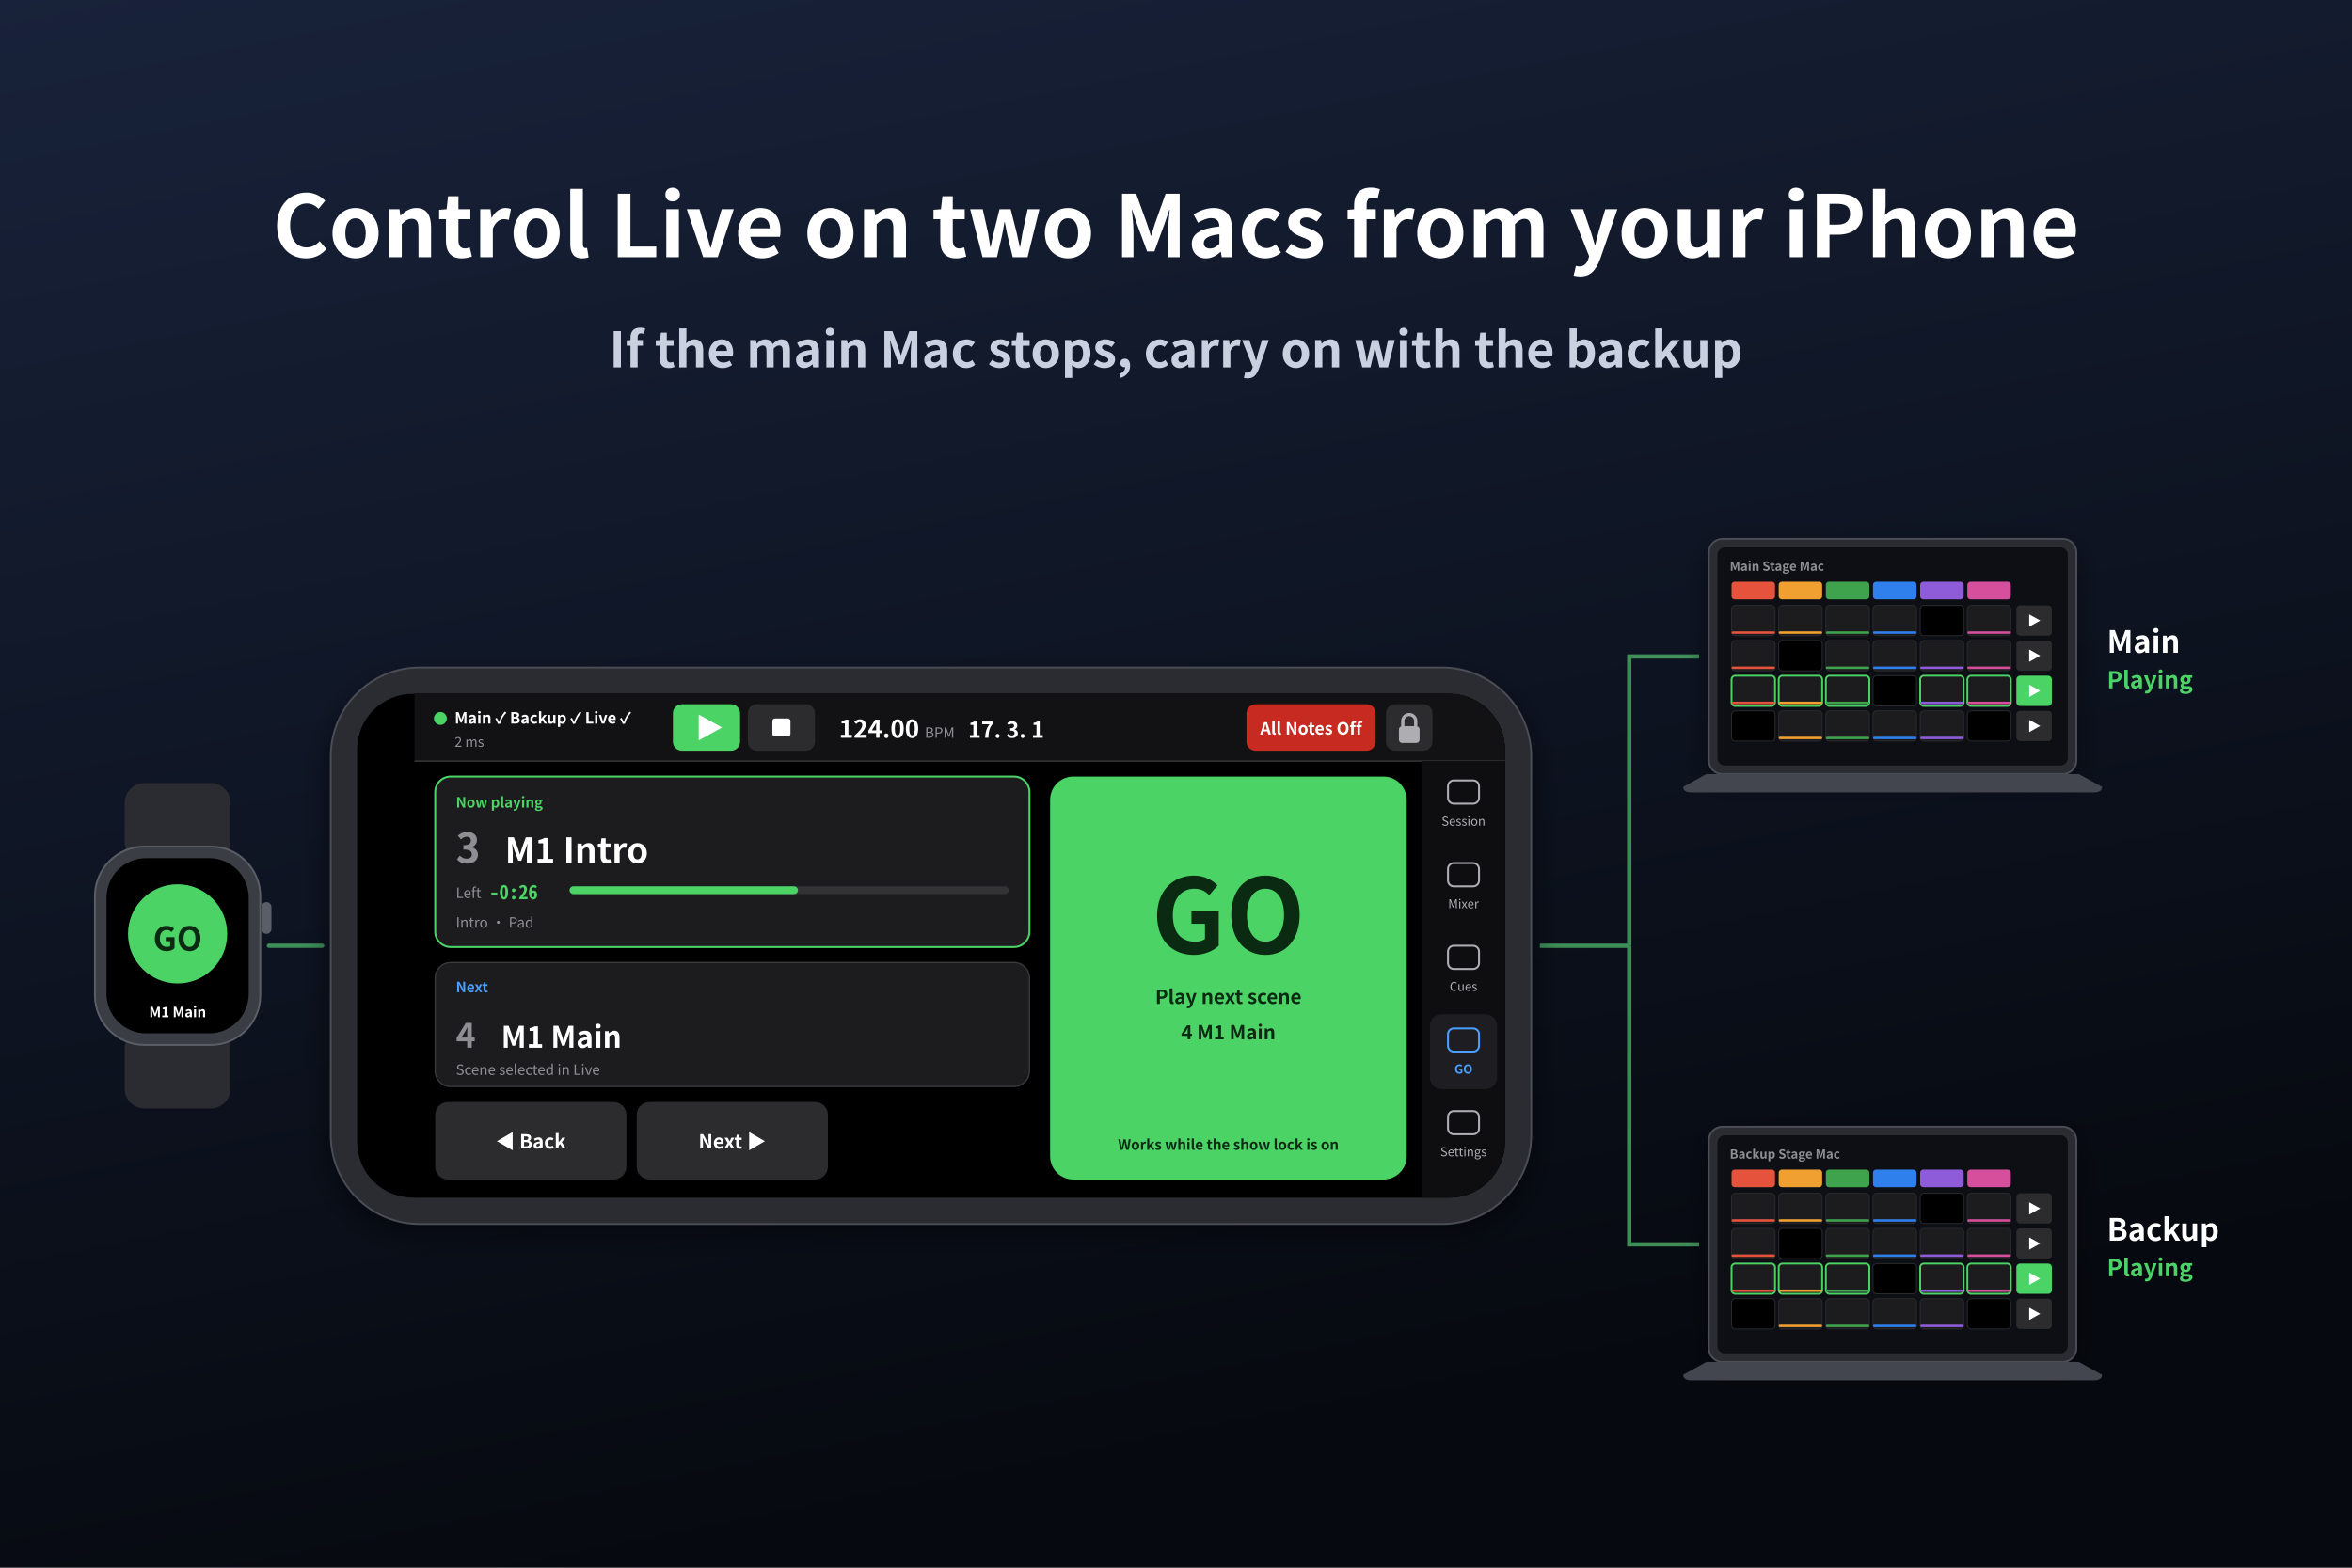
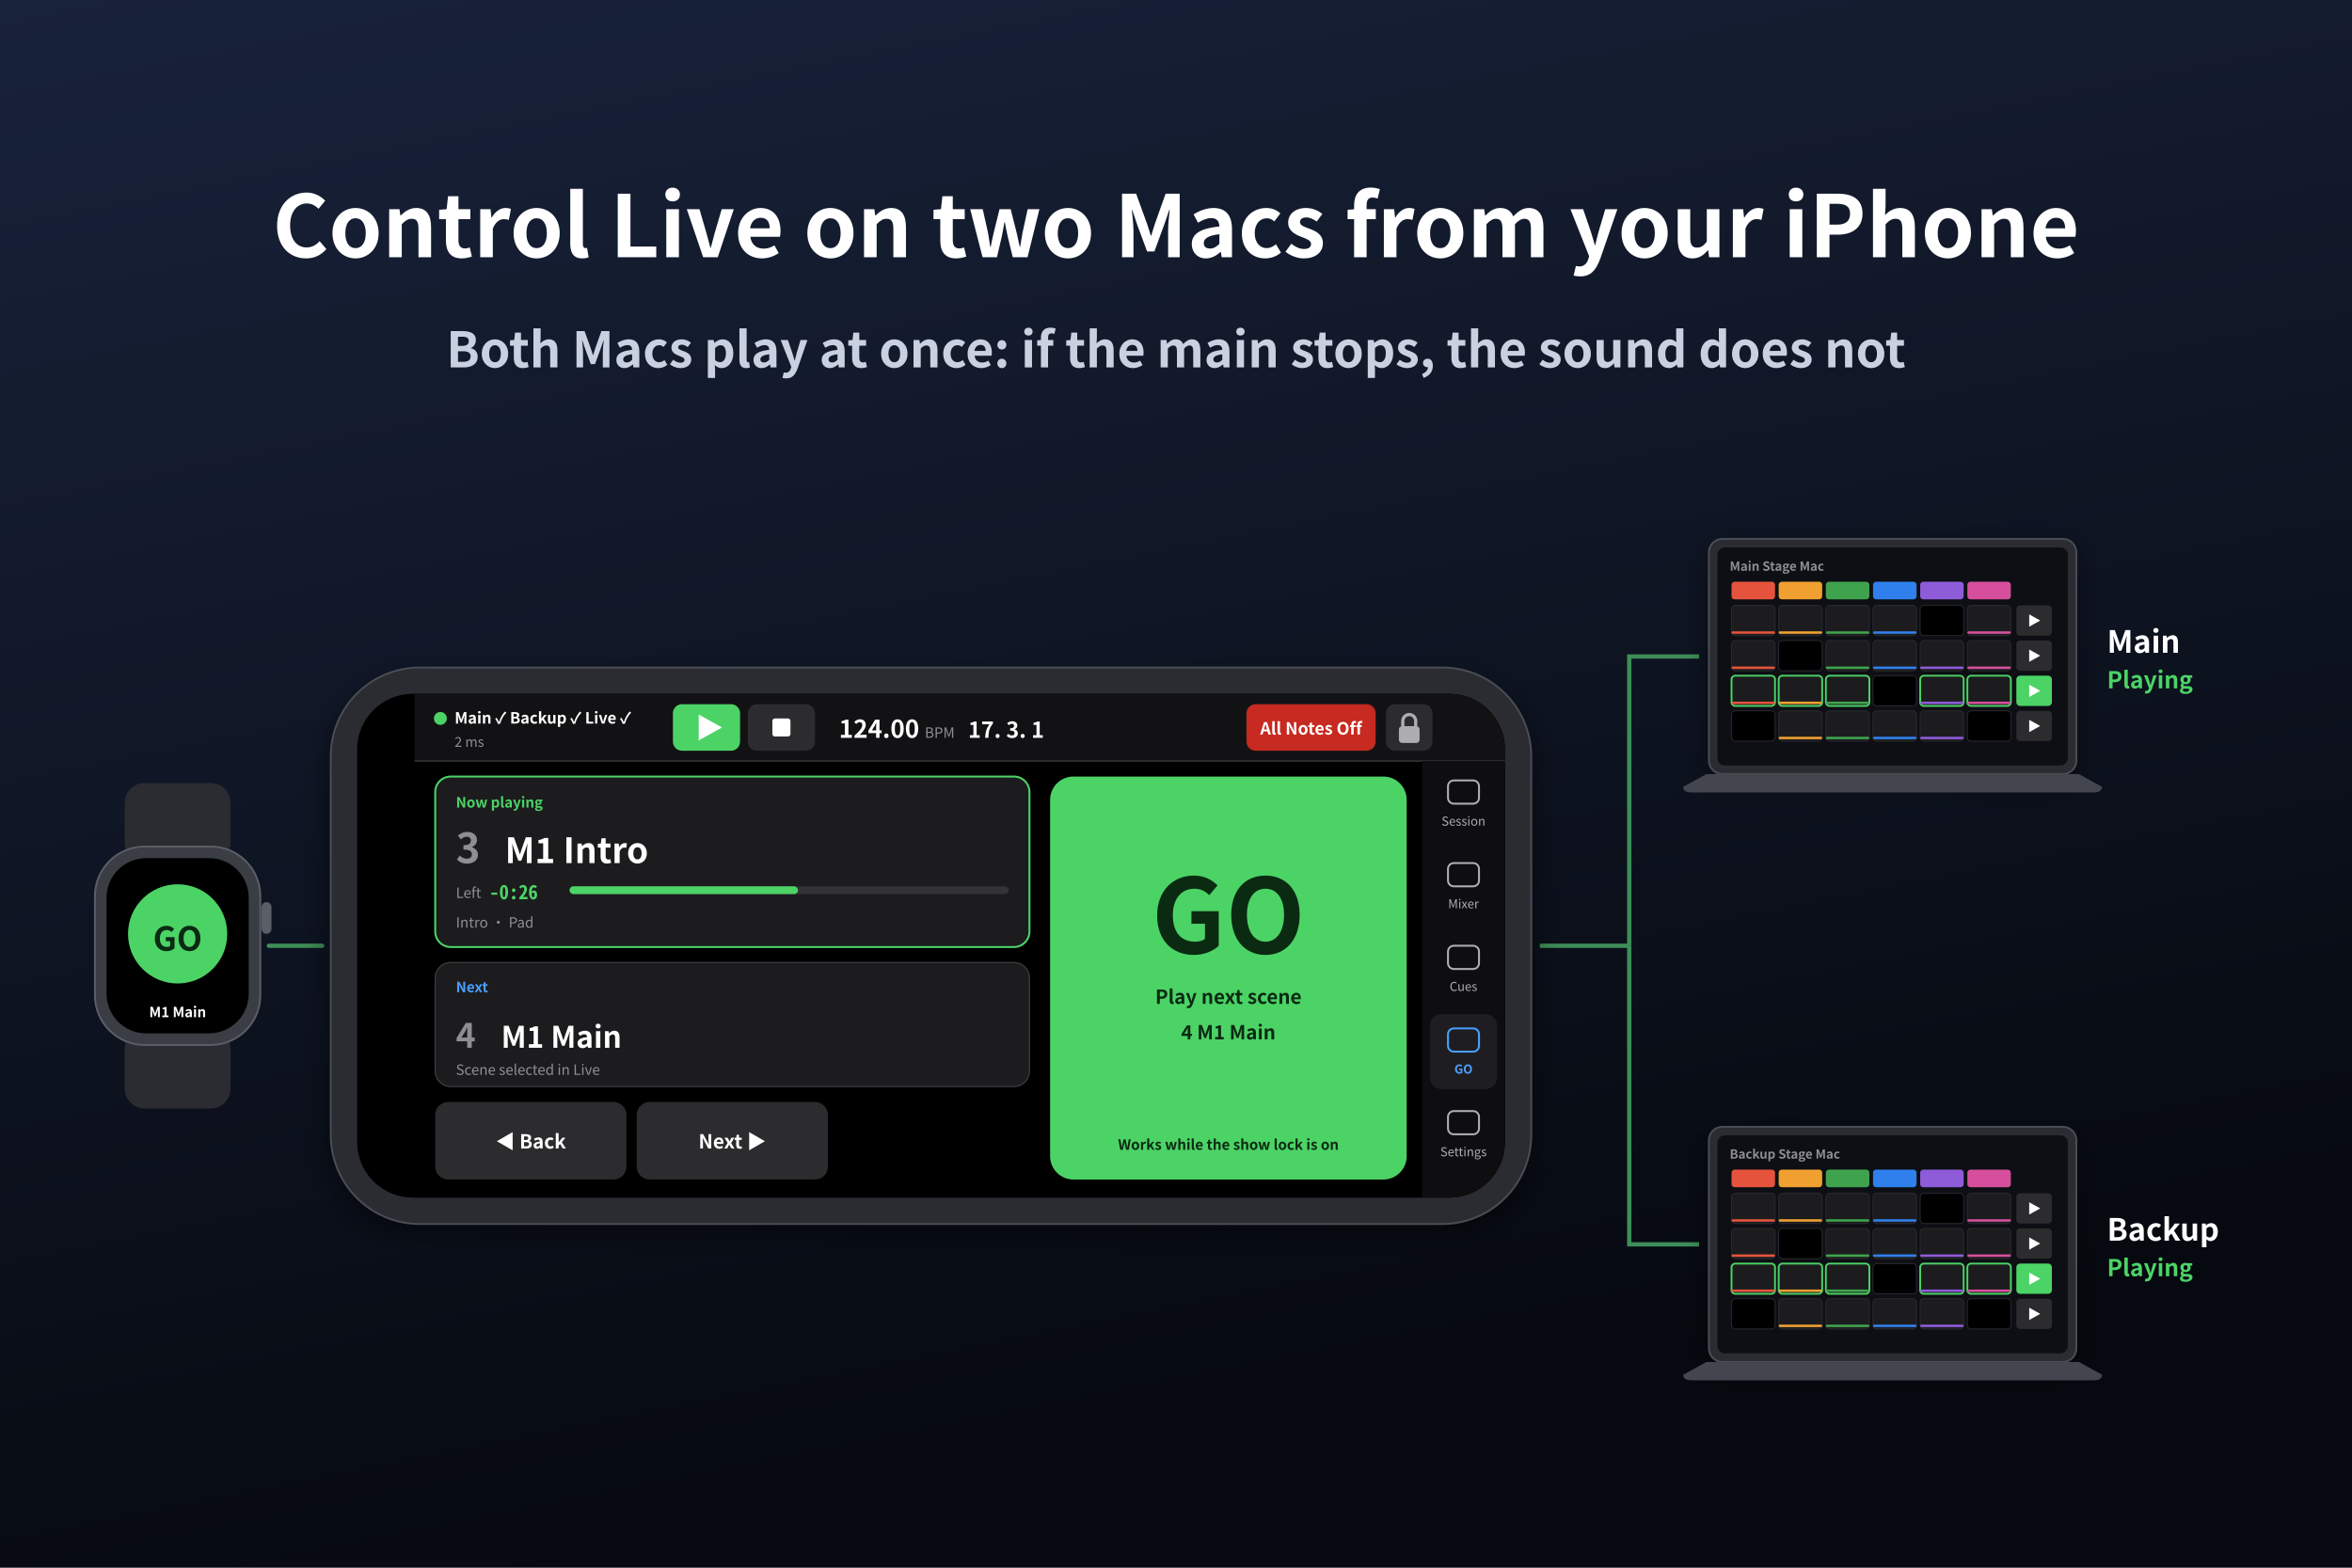
<svg xmlns="http://www.w3.org/2000/svg" width="3840" height="2560" viewBox="0 0 3840 2560">
  <defs>
    <linearGradient id="bg" x1="0" y1="0" x2="0.3" y2="1">
      <stop offset="0" stop-color="#18223A" />
      <stop offset="1" stop-color="#06090F" />
    </linearGradient>
    <filter id="soft" x="-10%" y="-10%" width="120%" height="140%">
      <feGaussianBlur stdDeviation="22" />
    </filter>
    <filter id="glow" x="-50%" y="-50%" width="200%" height="200%">
      <feGaussianBlur stdDeviation="9" />
    </filter>
  </defs>
  <rect x="0.0" y="0.0" width="3840.0" height="2560.0" rx="0.0" fill="url(#bg)" />
  <text x="1920.0" y="420.0" font-family="Noto Sans CJK JP" font-size="140" font-weight="800" fill="#FFFFFF" text-anchor="middle">Control Live on two Macs from your iPhone</text>
-   <text x="1920.0" y="600.0" font-family="Noto Sans CJK JP" font-size="80" font-weight="700" fill="#C9D1E0" text-anchor="middle">If the main Mac stops, carry on with the backup</text>
+   <text x="1920.0" y="600.0" font-family="Noto Sans CJK JP" font-size="80" font-weight="700" fill="#C9D1E0" text-anchor="middle">Both Macs play at once: if the main stops, the sound does not</text>
  <line x1="439.0" y1="1544.4" x2="526.0" y2="1544.4" stroke="#3E8E58" stroke-width="7" stroke-linecap="round" />
  <path d="M2514.0 1544.4 H2660.0" stroke="#3E8E58" stroke-width="7" fill="none" />
  <path d="M2660.0 1544.4 V1072.0 H2774.0" stroke="#3E8E58" stroke-width="7" fill="none" />
  <path d="M2660.0 1544.4 V2032.0 H2774.0" stroke="#3E8E58" stroke-width="7" fill="none" />
  <rect x="203.6" y="1278.7" width="172.8" height="129.6" rx="32.4" fill="#2A2C31" />
  <rect x="203.6" y="1680.5" width="172.8" height="129.6" rx="32.4" fill="#2A2C31" />
  <rect x="155.0" y="1382.4" width="270.0" height="324.0" rx="81.0" fill="#3A3D44" stroke="#5A5E66" stroke-width="3" />
  <rect x="173.9" y="1401.3" width="232.2" height="286.2" rx="64.8" fill="#000000" />
  <rect x="427.0" y="1473.1" width="16.2" height="51.8" rx="8.1" fill="#5A5E66" />
  <circle cx="290.0" cy="1525.0" r="81.0" fill="#4CD366" />
  <text x="290.0" y="1552.5" font-family="Noto Sans CJK JP" font-size="54.0" font-weight="800" fill="#0A2A12" text-anchor="middle">GO</text>
  <text x="290.0" y="1661.0" font-family="Noto Sans CJK JP" font-size="22.95" font-weight="700" fill="#FFFFFF" text-anchor="middle">M1 Main</text>
  <rect x="534.0" y="1108.0" width="1972.0" height="908.8" rx="145.4" fill="#000000" opacity="0.45" filter="url(#soft)" />
  <rect x="540.0" y="1090.0" width="1960.0" height="908.8" rx="145.4" fill="#2A2C31" stroke="#4A4D55" stroke-width="3" />
  <clipPath id="scr">
    <rect x="583.1" y="1133.1" width="1873.8" height="822.5" rx="90.5" />
  </clipPath>
  <g clip-path="url(#scr)">
    <rect x="583.1" y="1133.1" width="1873.8" height="822.5" rx="0.0" fill="#000000" />
    <g transform="translate(676.8 1133.1) scale(1.05455)">
      <rect x="0.0" y="0.0" width="1688.0" height="780.0" rx="0.0" fill="#000000" />
      <rect x="0.0" y="0.0" width="1688.0" height="104.0" rx="0.0" fill="#121214" />
      <line x1="0" y1="104" x2="1688" y2="104" stroke="#3A3A3C" stroke-width="2" />
      <circle cx="40" cy="38" r="10" fill="#4CD366" />
      <text x="62.0" y="46.0" font-family="Noto Sans CJK JP" font-size="24" font-weight="700" fill="#FFFFFF" text-anchor="start">Main ✓ Backup ✓ Live ✓</text>
      <text x="62.0" y="82.0" font-family="Noto Sans CJK JP" font-size="21" font-weight="400" fill="#8E8E93" text-anchor="start">2 ms</text>
      <rect x="400.0" y="16.0" width="104.0" height="72.0" rx="14.0" fill="#4CD366" />
      <path d="M440 32 L476 52 L440 72 Z" fill="#FFFFFF" />
      <rect x="516.0" y="16.0" width="104.0" height="72.0" rx="14.0" fill="#2C2C2E" />
      <rect x="554.0" y="38.0" width="28.0" height="28.0" rx="4.0" fill="#FFFFFF" />
      <text x="657.0" y="68.0" font-family="Noto Sans CJK JP" font-size="38" font-weight="700" fill="#FFFFFF" text-anchor="start">124.00</text>
      <text x="790.0" y="68.0" font-family="Noto Sans CJK JP" font-size="22" font-weight="400" fill="#8E8E93" text-anchor="start">BPM</text>
      <text x="857.0" y="68.0" font-family="Noto Sans CJK JP" font-size="34" font-weight="700" fill="#FFFFFF" text-anchor="start">17. 3. 1</text>
      <rect x="1288.0" y="16.0" width="200.0" height="72.0" rx="14.0" fill="#C62A20" />
      <text x="1388.0" y="63.0" font-family="Noto Sans CJK JP" font-size="26" font-weight="700" fill="#FFFFFF" text-anchor="middle">All Notes Off</text>
      <rect x="1504.0" y="16.0" width="72.0" height="72.0" rx="14.0" fill="#2C2C2E" />
      <rect x="1524.0" y="50.0" width="32.0" height="26.0" rx="5.0" fill="#AEAEB2" />
      <path d="M1530 50 v-8 a10 10 0 0 1 20 0 v8" fill="none" stroke="#AEAEB2" stroke-width="5" />
      <rect x="1560.0" y="104.0" width="128.0" height="676.0" rx="0.0" fill="#0E0E10" />
      <rect x="1600.0" y="134.0" width="48.0" height="36.0" rx="9.0" fill="none" stroke="#AEAEB2" stroke-width="3" />
      <text x="1624.0" y="204.0" font-family="Noto Sans CJK JP" font-size="19" font-weight="400" fill="#AEAEB2" text-anchor="middle">Session</text>
      <rect x="1600.0" y="262.0" width="48.0" height="36.0" rx="9.0" fill="none" stroke="#AEAEB2" stroke-width="3" />
      <text x="1624.0" y="332.0" font-family="Noto Sans CJK JP" font-size="19" font-weight="400" fill="#AEAEB2" text-anchor="middle">Mixer</text>
      <rect x="1600.0" y="390.0" width="48.0" height="36.0" rx="9.0" fill="none" stroke="#AEAEB2" stroke-width="3" />
      <text x="1624.0" y="460.0" font-family="Noto Sans CJK JP" font-size="19" font-weight="400" fill="#AEAEB2" text-anchor="middle">Cues</text>
      <rect x="1572.0" y="496.0" width="104.0" height="116.0" rx="18.0" fill="#1E1E22" />
      <rect x="1600.0" y="518.0" width="48.0" height="36.0" rx="9.0" fill="none" stroke="#4A9EFF" stroke-width="3" />
      <text x="1624.0" y="588.0" font-family="Noto Sans CJK JP" font-size="19" font-weight="700" fill="#4A9EFF" text-anchor="middle">GO</text>
      <rect x="1600.0" y="646.0" width="48.0" height="36.0" rx="9.0" fill="none" stroke="#AEAEB2" stroke-width="3" />
      <text x="1624.0" y="716.0" font-family="Noto Sans CJK JP" font-size="19" font-weight="400" fill="#AEAEB2" text-anchor="middle">Settings</text>
      <rect x="32.0" y="128.0" width="920.0" height="264.0" rx="24.0" fill="#1C1C1E" stroke="#4CD366" stroke-width="3" />
      <text x="64.0" y="176.0" font-family="Noto Sans CJK JP" font-size="22" font-weight="700" fill="#4CD366" text-anchor="start">Now playing</text>
      <text x="64.0" y="262.0" font-family="Noto Sans CJK JP" font-size="64" font-weight="700" fill="#8E8E93" text-anchor="start">3</text>
      <text x="140.0" y="262.0" font-family="Noto Sans CJK JP" font-size="54" font-weight="700" fill="#FFFFFF" text-anchor="start">M1 Intro</text>
      <text x="64.0" y="316.0" font-family="Noto Sans CJK JP" font-size="22" font-weight="400" fill="#8E8E93" text-anchor="start">Left</text>
      <text x="116.0" y="318.0" font-family="Noto Sans Mono CJK JP" font-size="30" font-weight="700" fill="#4CD366" text-anchor="start">-0:26</text>
      <rect x="240.0" y="298.0" width="680.0" height="12.0" rx="6.0" fill="#333336" />
      <rect x="240.0" y="298.0" width="353.6" height="12.0" rx="6.0" fill="#4CD366" />
      <text x="64.0" y="362.0" font-family="Noto Sans CJK JP" font-size="22" font-weight="400" fill="#8E8E93" text-anchor="start">Intro ・ Pad</text>
      <rect x="32.0" y="416.0" width="920.0" height="192.0" rx="24.0" fill="#1C1C1E" stroke="#3A3A3C" stroke-width="2" />
      <text x="64.0" y="462.0" font-family="Noto Sans CJK JP" font-size="22" font-weight="700" fill="#4A9EFF" text-anchor="start">Next</text>
      <text x="64.0" y="548.0" font-family="Noto Sans CJK JP" font-size="52" font-weight="700" fill="#8E8E93" text-anchor="start">4</text>
      <text x="134.0" y="548.0" font-family="Noto Sans CJK JP" font-size="46" font-weight="700" fill="#FFFFFF" text-anchor="start">M1 Main</text>
      <text x="64.0" y="590.0" font-family="Noto Sans CJK JP" font-size="22" font-weight="400" fill="#8E8E93" text-anchor="start">Scene selected in Live</text>
      <rect x="32.0" y="632.0" width="296.0" height="120.0" rx="20.0" fill="#2C2C2E" />
      <text x="180.0" y="704.0" font-family="Noto Sans CJK JP" font-size="30" font-weight="700" fill="#FFFFFF" text-anchor="middle">◀ Back</text>
      <rect x="344.0" y="632.0" width="296.0" height="120.0" rx="20.0" fill="#2C2C2E" />
      <text x="492.0" y="704.0" font-family="Noto Sans CJK JP" font-size="30" font-weight="700" fill="#FFFFFF" text-anchor="middle">Next ▶</text>
      <rect x="984.0" y="128.0" width="552.0" height="624.0" rx="36.0" fill="#4CD366" />
      <text x="1260.0" y="402.0" font-family="Noto Sans CJK JP" font-size="160" font-weight="800" fill="#0A2A12" text-anchor="middle">GO</text>
      <text x="1260.0" y="480.0" font-family="Noto Sans CJK JP" font-size="30" font-weight="700" fill="#0A2A12" text-anchor="middle">Play next scene</text>
      <text x="1260.0" y="535.0" font-family="Noto Sans CJK JP" font-size="30" font-weight="700" fill="#0A2A12" text-anchor="middle">4 M1 Main</text>
      <text x="1260.0" y="706.0" font-family="Noto Sans CJK JP" font-size="22" font-weight="700" fill="#0A2A12" text-anchor="middle">Works while the show lock is on</text>
    </g>
  </g>
  <rect x="603.7" y="1453.9" width="39.3" height="181.0" rx="19.7" fill="#000000" />
  <rect x="2790.0" y="894.0" width="600.0" height="384.0" rx="22" fill="#000" opacity="0.45" filter="url(#soft)" />
  <rect x="2790.0" y="880.0" width="600.0" height="384.0" rx="22.0" fill="#2A2C31" stroke="#4A4D55" stroke-width="3" />
  <rect x="2804.0" y="894.0" width="572.0" height="356.0" rx="12.0" fill="#0D0F14" />
  <path d="M2786.0 1264.0 H3394.0 L3432.0 1285.0 Q3432.0 1294.0 3418.0 1294.0 H2762.0 Q2748.0 1294.0 2748.0 1285.0 Z" fill="#43464E" />
  <text x="2824.0" y="932.0" font-family="Noto Sans CJK JP" font-size="20.4" font-weight="700" fill="#8E8E93" text-anchor="start">Main Stage Mac</text>
  <rect x="2827.0" y="950.0" width="71.0" height="28.7" rx="5.0" fill="#E5533D" />
  <rect x="2904.0" y="950.0" width="71.0" height="28.7" rx="5.0" fill="#F0A030" />
  <rect x="2981.0" y="950.0" width="71.0" height="28.7" rx="5.0" fill="#3FA34D" />
  <rect x="3058.0" y="950.0" width="71.0" height="28.7" rx="5.0" fill="#2F80ED" />
  <rect x="3135.0" y="950.0" width="71.0" height="28.7" rx="5.0" fill="#8E5BD9" />
  <rect x="3212.0" y="950.0" width="71.0" height="28.7" rx="5.0" fill="#D64F9C" />
  <rect x="2827.0" y="988.6" width="71.0" height="49.4" rx="6.0" fill="#1C1C1E" stroke="#2A2A2E" stroke-width="1.5" />
  <rect x="2827.0" y="1031.0" width="71.0" height="4.0" rx="2.0" fill="#E5533D" />
  <rect x="2904.0" y="988.6" width="71.0" height="49.4" rx="6.0" fill="#1C1C1E" stroke="#2A2A2E" stroke-width="1.5" />
  <rect x="2904.0" y="1031.0" width="71.0" height="4.0" rx="2.0" fill="#F0A030" />
  <rect x="2981.0" y="988.6" width="71.0" height="49.4" rx="6.0" fill="#1C1C1E" stroke="#2A2A2E" stroke-width="1.5" />
  <rect x="2981.0" y="1031.0" width="71.0" height="4.0" rx="2.0" fill="#3FA34D" />
  <rect x="3058.0" y="988.6" width="71.0" height="49.4" rx="6.0" fill="#1C1C1E" stroke="#2A2A2E" stroke-width="1.5" />
  <rect x="3058.0" y="1031.0" width="71.0" height="4.0" rx="2.0" fill="#2F80ED" />
  <rect x="3135.0" y="988.6" width="71.0" height="49.4" rx="6.0" fill="#000" stroke="#2A2A2E" stroke-width="1.5" />
  <rect x="3212.0" y="988.6" width="71.0" height="49.4" rx="6.0" fill="#1C1C1E" stroke="#2A2A2E" stroke-width="1.5" />
  <rect x="3212.0" y="1031.0" width="71.0" height="4.0" rx="2.0" fill="#D64F9C" />
  <rect x="3292.0" y="988.6" width="58.0" height="49.4" rx="6.0" fill="#2C2C2E" />
  <path d="M3313.0 1003.3 L3331.0 1013.3 L3313.0 1023.3 Z" fill="#FFFFFF" />
  <rect x="2827.0" y="1046.0" width="71.0" height="49.4" rx="6.0" fill="#1C1C1E" stroke="#2A2A2E" stroke-width="1.5" />
  <rect x="2827.0" y="1088.4" width="71.0" height="4.0" rx="2.0" fill="#E5533D" />
  <rect x="2904.0" y="1046.0" width="71.0" height="49.4" rx="6.0" fill="#000" stroke="#2A2A2E" stroke-width="1.5" />
  <rect x="2981.0" y="1046.0" width="71.0" height="49.4" rx="6.0" fill="#1C1C1E" stroke="#2A2A2E" stroke-width="1.5" />
  <rect x="2981.0" y="1088.4" width="71.0" height="4.0" rx="2.0" fill="#3FA34D" />
  <rect x="3058.0" y="1046.0" width="71.0" height="49.4" rx="6.0" fill="#1C1C1E" stroke="#2A2A2E" stroke-width="1.5" />
  <rect x="3058.0" y="1088.4" width="71.0" height="4.0" rx="2.0" fill="#2F80ED" />
  <rect x="3135.0" y="1046.0" width="71.0" height="49.4" rx="6.0" fill="#1C1C1E" stroke="#2A2A2E" stroke-width="1.5" />
  <rect x="3135.0" y="1088.4" width="71.0" height="4.0" rx="2.0" fill="#8E5BD9" />
  <rect x="3212.0" y="1046.0" width="71.0" height="49.4" rx="6.0" fill="#1C1C1E" stroke="#2A2A2E" stroke-width="1.5" />
  <rect x="3212.0" y="1088.4" width="71.0" height="4.0" rx="2.0" fill="#D64F9C" />
  <rect x="3292.0" y="1046.0" width="58.0" height="49.4" rx="6.0" fill="#2C2C2E" />
  <path d="M3313.0 1060.7 L3331.0 1070.7 L3313.0 1080.7 Z" fill="#FFFFFF" />
  <rect x="2827.0" y="1103.4" width="71.0" height="49.4" rx="6.0" fill="#1C1C1E" stroke="#4CD366" stroke-width="3" />
  <rect x="2827.0" y="1145.8" width="71.0" height="4.0" rx="2.0" fill="#E5533D" />
  <rect x="2904.0" y="1103.4" width="71.0" height="49.4" rx="6.0" fill="#1C1C1E" stroke="#4CD366" stroke-width="3" />
  <rect x="2904.0" y="1145.8" width="71.0" height="4.0" rx="2.0" fill="#F0A030" />
  <rect x="2981.0" y="1103.4" width="71.0" height="49.4" rx="6.0" fill="#1C1C1E" stroke="#4CD366" stroke-width="3" />
  <rect x="2981.0" y="1145.8" width="71.0" height="4.0" rx="2.0" fill="#3FA34D" />
  <rect x="3058.0" y="1103.4" width="71.0" height="49.4" rx="6.0" fill="#000" stroke="#2A2A2E" stroke-width="1.5" />
  <rect x="3135.0" y="1103.4" width="71.0" height="49.4" rx="6.0" fill="#1C1C1E" stroke="#4CD366" stroke-width="3" />
  <rect x="3135.0" y="1145.8" width="71.0" height="4.0" rx="2.0" fill="#8E5BD9" />
  <rect x="3212.0" y="1103.4" width="71.0" height="49.4" rx="6.0" fill="#1C1C1E" stroke="#4CD366" stroke-width="3" />
  <rect x="3212.0" y="1145.8" width="71.0" height="4.0" rx="2.0" fill="#D64F9C" />
  <rect x="3292.0" y="1103.4" width="58.0" height="49.4" rx="6.0" fill="#4CD366" />
  <path d="M3313.0 1118.1 L3331.0 1128.1 L3313.0 1138.1 Z" fill="#FFFFFF" />
  <rect x="2827.0" y="1160.8" width="71.0" height="49.4" rx="6.0" fill="#000" stroke="#2A2A2E" stroke-width="1.5" />
  <rect x="2904.0" y="1160.8" width="71.0" height="49.4" rx="6.0" fill="#1C1C1E" stroke="#2A2A2E" stroke-width="1.5" />
  <rect x="2904.0" y="1203.1" width="71.0" height="4.0" rx="2.0" fill="#F0A030" />
  <rect x="2981.0" y="1160.8" width="71.0" height="49.4" rx="6.0" fill="#1C1C1E" stroke="#2A2A2E" stroke-width="1.5" />
  <rect x="2981.0" y="1203.1" width="71.0" height="4.0" rx="2.0" fill="#3FA34D" />
  <rect x="3058.0" y="1160.8" width="71.0" height="49.4" rx="6.0" fill="#1C1C1E" stroke="#2A2A2E" stroke-width="1.5" />
  <rect x="3058.0" y="1203.1" width="71.0" height="4.0" rx="2.0" fill="#2F80ED" />
  <rect x="3135.0" y="1160.8" width="71.0" height="49.4" rx="6.0" fill="#1C1C1E" stroke="#2A2A2E" stroke-width="1.5" />
  <rect x="3135.0" y="1203.1" width="71.0" height="4.0" rx="2.0" fill="#8E5BD9" />
  <rect x="3212.0" y="1160.8" width="71.0" height="49.4" rx="6.0" fill="#000" stroke="#2A2A2E" stroke-width="1.5" />
  <rect x="3292.0" y="1160.8" width="58.0" height="49.4" rx="6.0" fill="#2C2C2E" />
  <path d="M3313.0 1175.5 L3331.0 1185.5 L3313.0 1195.5 Z" fill="#FFFFFF" />
  <rect x="2790.0" y="1854.0" width="600.0" height="384.0" rx="22" fill="#000" opacity="0.45" filter="url(#soft)" />
  <rect x="2790.0" y="1840.0" width="600.0" height="384.0" rx="22.0" fill="#2A2C31" stroke="#4A4D55" stroke-width="3" />
  <rect x="2804.0" y="1854.0" width="572.0" height="356.0" rx="12.0" fill="#0D0F14" />
  <path d="M2786.0 2224.0 H3394.0 L3432.0 2245.0 Q3432.0 2254.0 3418.0 2254.0 H2762.0 Q2748.0 2254.0 2748.0 2245.0 Z" fill="#43464E" />
  <text x="2824.0" y="1892.0" font-family="Noto Sans CJK JP" font-size="20.4" font-weight="700" fill="#8E8E93" text-anchor="start">Backup Stage Mac</text>
  <rect x="2827.0" y="1910.0" width="71.0" height="28.7" rx="5.0" fill="#E5533D" />
  <rect x="2904.0" y="1910.0" width="71.0" height="28.7" rx="5.0" fill="#F0A030" />
  <rect x="2981.0" y="1910.0" width="71.0" height="28.7" rx="5.0" fill="#3FA34D" />
  <rect x="3058.0" y="1910.0" width="71.0" height="28.7" rx="5.0" fill="#2F80ED" />
  <rect x="3135.0" y="1910.0" width="71.0" height="28.7" rx="5.0" fill="#8E5BD9" />
  <rect x="3212.0" y="1910.0" width="71.0" height="28.7" rx="5.0" fill="#D64F9C" />
  <rect x="2827.0" y="1948.6" width="71.0" height="49.4" rx="6.0" fill="#1C1C1E" stroke="#2A2A2E" stroke-width="1.5" />
  <rect x="2827.0" y="1991.0" width="71.0" height="4.0" rx="2.0" fill="#E5533D" />
  <rect x="2904.0" y="1948.6" width="71.0" height="49.4" rx="6.0" fill="#1C1C1E" stroke="#2A2A2E" stroke-width="1.5" />
  <rect x="2904.0" y="1991.0" width="71.0" height="4.0" rx="2.0" fill="#F0A030" />
  <rect x="2981.0" y="1948.6" width="71.0" height="49.4" rx="6.0" fill="#1C1C1E" stroke="#2A2A2E" stroke-width="1.5" />
  <rect x="2981.0" y="1991.0" width="71.0" height="4.0" rx="2.0" fill="#3FA34D" />
  <rect x="3058.0" y="1948.6" width="71.0" height="49.4" rx="6.0" fill="#1C1C1E" stroke="#2A2A2E" stroke-width="1.5" />
  <rect x="3058.0" y="1991.0" width="71.0" height="4.0" rx="2.0" fill="#2F80ED" />
  <rect x="3135.0" y="1948.6" width="71.0" height="49.4" rx="6.0" fill="#000" stroke="#2A2A2E" stroke-width="1.5" />
  <rect x="3212.0" y="1948.6" width="71.0" height="49.4" rx="6.0" fill="#1C1C1E" stroke="#2A2A2E" stroke-width="1.5" />
  <rect x="3212.0" y="1991.0" width="71.0" height="4.0" rx="2.0" fill="#D64F9C" />
  <rect x="3292.0" y="1948.6" width="58.0" height="49.4" rx="6.0" fill="#2C2C2E" />
  <path d="M3313.0 1963.3 L3331.0 1973.3 L3313.0 1983.3 Z" fill="#FFFFFF" />
  <rect x="2827.0" y="2006.0" width="71.0" height="49.4" rx="6.0" fill="#1C1C1E" stroke="#2A2A2E" stroke-width="1.5" />
  <rect x="2827.0" y="2048.4" width="71.0" height="4.0" rx="2.0" fill="#E5533D" />
  <rect x="2904.0" y="2006.0" width="71.0" height="49.4" rx="6.0" fill="#000" stroke="#2A2A2E" stroke-width="1.5" />
  <rect x="2981.0" y="2006.0" width="71.0" height="49.4" rx="6.0" fill="#1C1C1E" stroke="#2A2A2E" stroke-width="1.5" />
  <rect x="2981.0" y="2048.4" width="71.0" height="4.0" rx="2.0" fill="#3FA34D" />
  <rect x="3058.0" y="2006.0" width="71.0" height="49.4" rx="6.0" fill="#1C1C1E" stroke="#2A2A2E" stroke-width="1.5" />
  <rect x="3058.0" y="2048.4" width="71.0" height="4.0" rx="2.0" fill="#2F80ED" />
  <rect x="3135.0" y="2006.0" width="71.0" height="49.4" rx="6.0" fill="#1C1C1E" stroke="#2A2A2E" stroke-width="1.5" />
  <rect x="3135.0" y="2048.4" width="71.0" height="4.0" rx="2.0" fill="#8E5BD9" />
  <rect x="3212.0" y="2006.0" width="71.0" height="49.4" rx="6.0" fill="#1C1C1E" stroke="#2A2A2E" stroke-width="1.5" />
  <rect x="3212.0" y="2048.4" width="71.0" height="4.0" rx="2.0" fill="#D64F9C" />
  <rect x="3292.0" y="2006.0" width="58.0" height="49.4" rx="6.0" fill="#2C2C2E" />
  <path d="M3313.0 2020.7 L3331.0 2030.7 L3313.0 2040.7 Z" fill="#FFFFFF" />
  <rect x="2827.0" y="2063.4" width="71.0" height="49.4" rx="6.0" fill="#1C1C1E" stroke="#4CD366" stroke-width="3" />
  <rect x="2827.0" y="2105.8" width="71.0" height="4.0" rx="2.0" fill="#E5533D" />
  <rect x="2904.0" y="2063.4" width="71.0" height="49.4" rx="6.0" fill="#1C1C1E" stroke="#4CD366" stroke-width="3" />
  <rect x="2904.0" y="2105.8" width="71.0" height="4.0" rx="2.0" fill="#F0A030" />
  <rect x="2981.0" y="2063.4" width="71.0" height="49.4" rx="6.0" fill="#1C1C1E" stroke="#4CD366" stroke-width="3" />
  <rect x="2981.0" y="2105.8" width="71.0" height="4.0" rx="2.0" fill="#3FA34D" />
  <rect x="3058.0" y="2063.4" width="71.0" height="49.4" rx="6.0" fill="#000" stroke="#2A2A2E" stroke-width="1.5" />
  <rect x="3135.0" y="2063.4" width="71.0" height="49.4" rx="6.0" fill="#1C1C1E" stroke="#4CD366" stroke-width="3" />
  <rect x="3135.0" y="2105.8" width="71.0" height="4.0" rx="2.0" fill="#8E5BD9" />
  <rect x="3212.0" y="2063.4" width="71.0" height="49.4" rx="6.0" fill="#1C1C1E" stroke="#4CD366" stroke-width="3" />
  <rect x="3212.0" y="2105.8" width="71.0" height="4.0" rx="2.0" fill="#D64F9C" />
  <rect x="3292.0" y="2063.4" width="58.0" height="49.4" rx="6.0" fill="#4CD366" />
  <path d="M3313.0 2078.1 L3331.0 2088.1 L3313.0 2098.1 Z" fill="#FFFFFF" />
  <rect x="2827.0" y="2120.8" width="71.0" height="49.4" rx="6.0" fill="#000" stroke="#2A2A2E" stroke-width="1.5" />
  <rect x="2904.0" y="2120.8" width="71.0" height="49.4" rx="6.0" fill="#1C1C1E" stroke="#2A2A2E" stroke-width="1.5" />
  <rect x="2904.0" y="2163.1" width="71.0" height="4.0" rx="2.0" fill="#F0A030" />
  <rect x="2981.0" y="2120.8" width="71.0" height="49.4" rx="6.0" fill="#1C1C1E" stroke="#2A2A2E" stroke-width="1.5" />
  <rect x="2981.0" y="2163.1" width="71.0" height="4.0" rx="2.0" fill="#3FA34D" />
  <rect x="3058.0" y="2120.8" width="71.0" height="49.4" rx="6.0" fill="#1C1C1E" stroke="#2A2A2E" stroke-width="1.5" />
  <rect x="3058.0" y="2163.1" width="71.0" height="4.0" rx="2.0" fill="#2F80ED" />
  <rect x="3135.0" y="2120.8" width="71.0" height="49.4" rx="6.0" fill="#1C1C1E" stroke="#2A2A2E" stroke-width="1.5" />
  <rect x="3135.0" y="2163.1" width="71.0" height="4.0" rx="2.0" fill="#8E5BD9" />
  <rect x="3212.0" y="2120.8" width="71.0" height="49.4" rx="6.0" fill="#000" stroke="#2A2A2E" stroke-width="1.5" />
  <rect x="3292.0" y="2120.8" width="58.0" height="49.4" rx="6.0" fill="#2C2C2E" />
  <path d="M3313.0 2135.5 L3331.0 2145.5 L3313.0 2155.5 Z" fill="#FFFFFF" />
  <text x="3440.0" y="1066.0" font-family="Noto Sans CJK JP" font-size="50" font-weight="700" fill="#FFFFFF" text-anchor="start">Main</text>
  <text x="3440.0" y="1124.0" font-family="Noto Sans CJK JP" font-size="38" font-weight="700" fill="#4CD366" text-anchor="start">Playing</text>
  <text x="3440.0" y="2026.0" font-family="Noto Sans CJK JP" font-size="50" font-weight="700" fill="#FFFFFF" text-anchor="start">Backup</text>
  <text x="3440.0" y="2084.0" font-family="Noto Sans CJK JP" font-size="38" font-weight="700" fill="#4CD366" text-anchor="start">Playing</text>
</svg>
